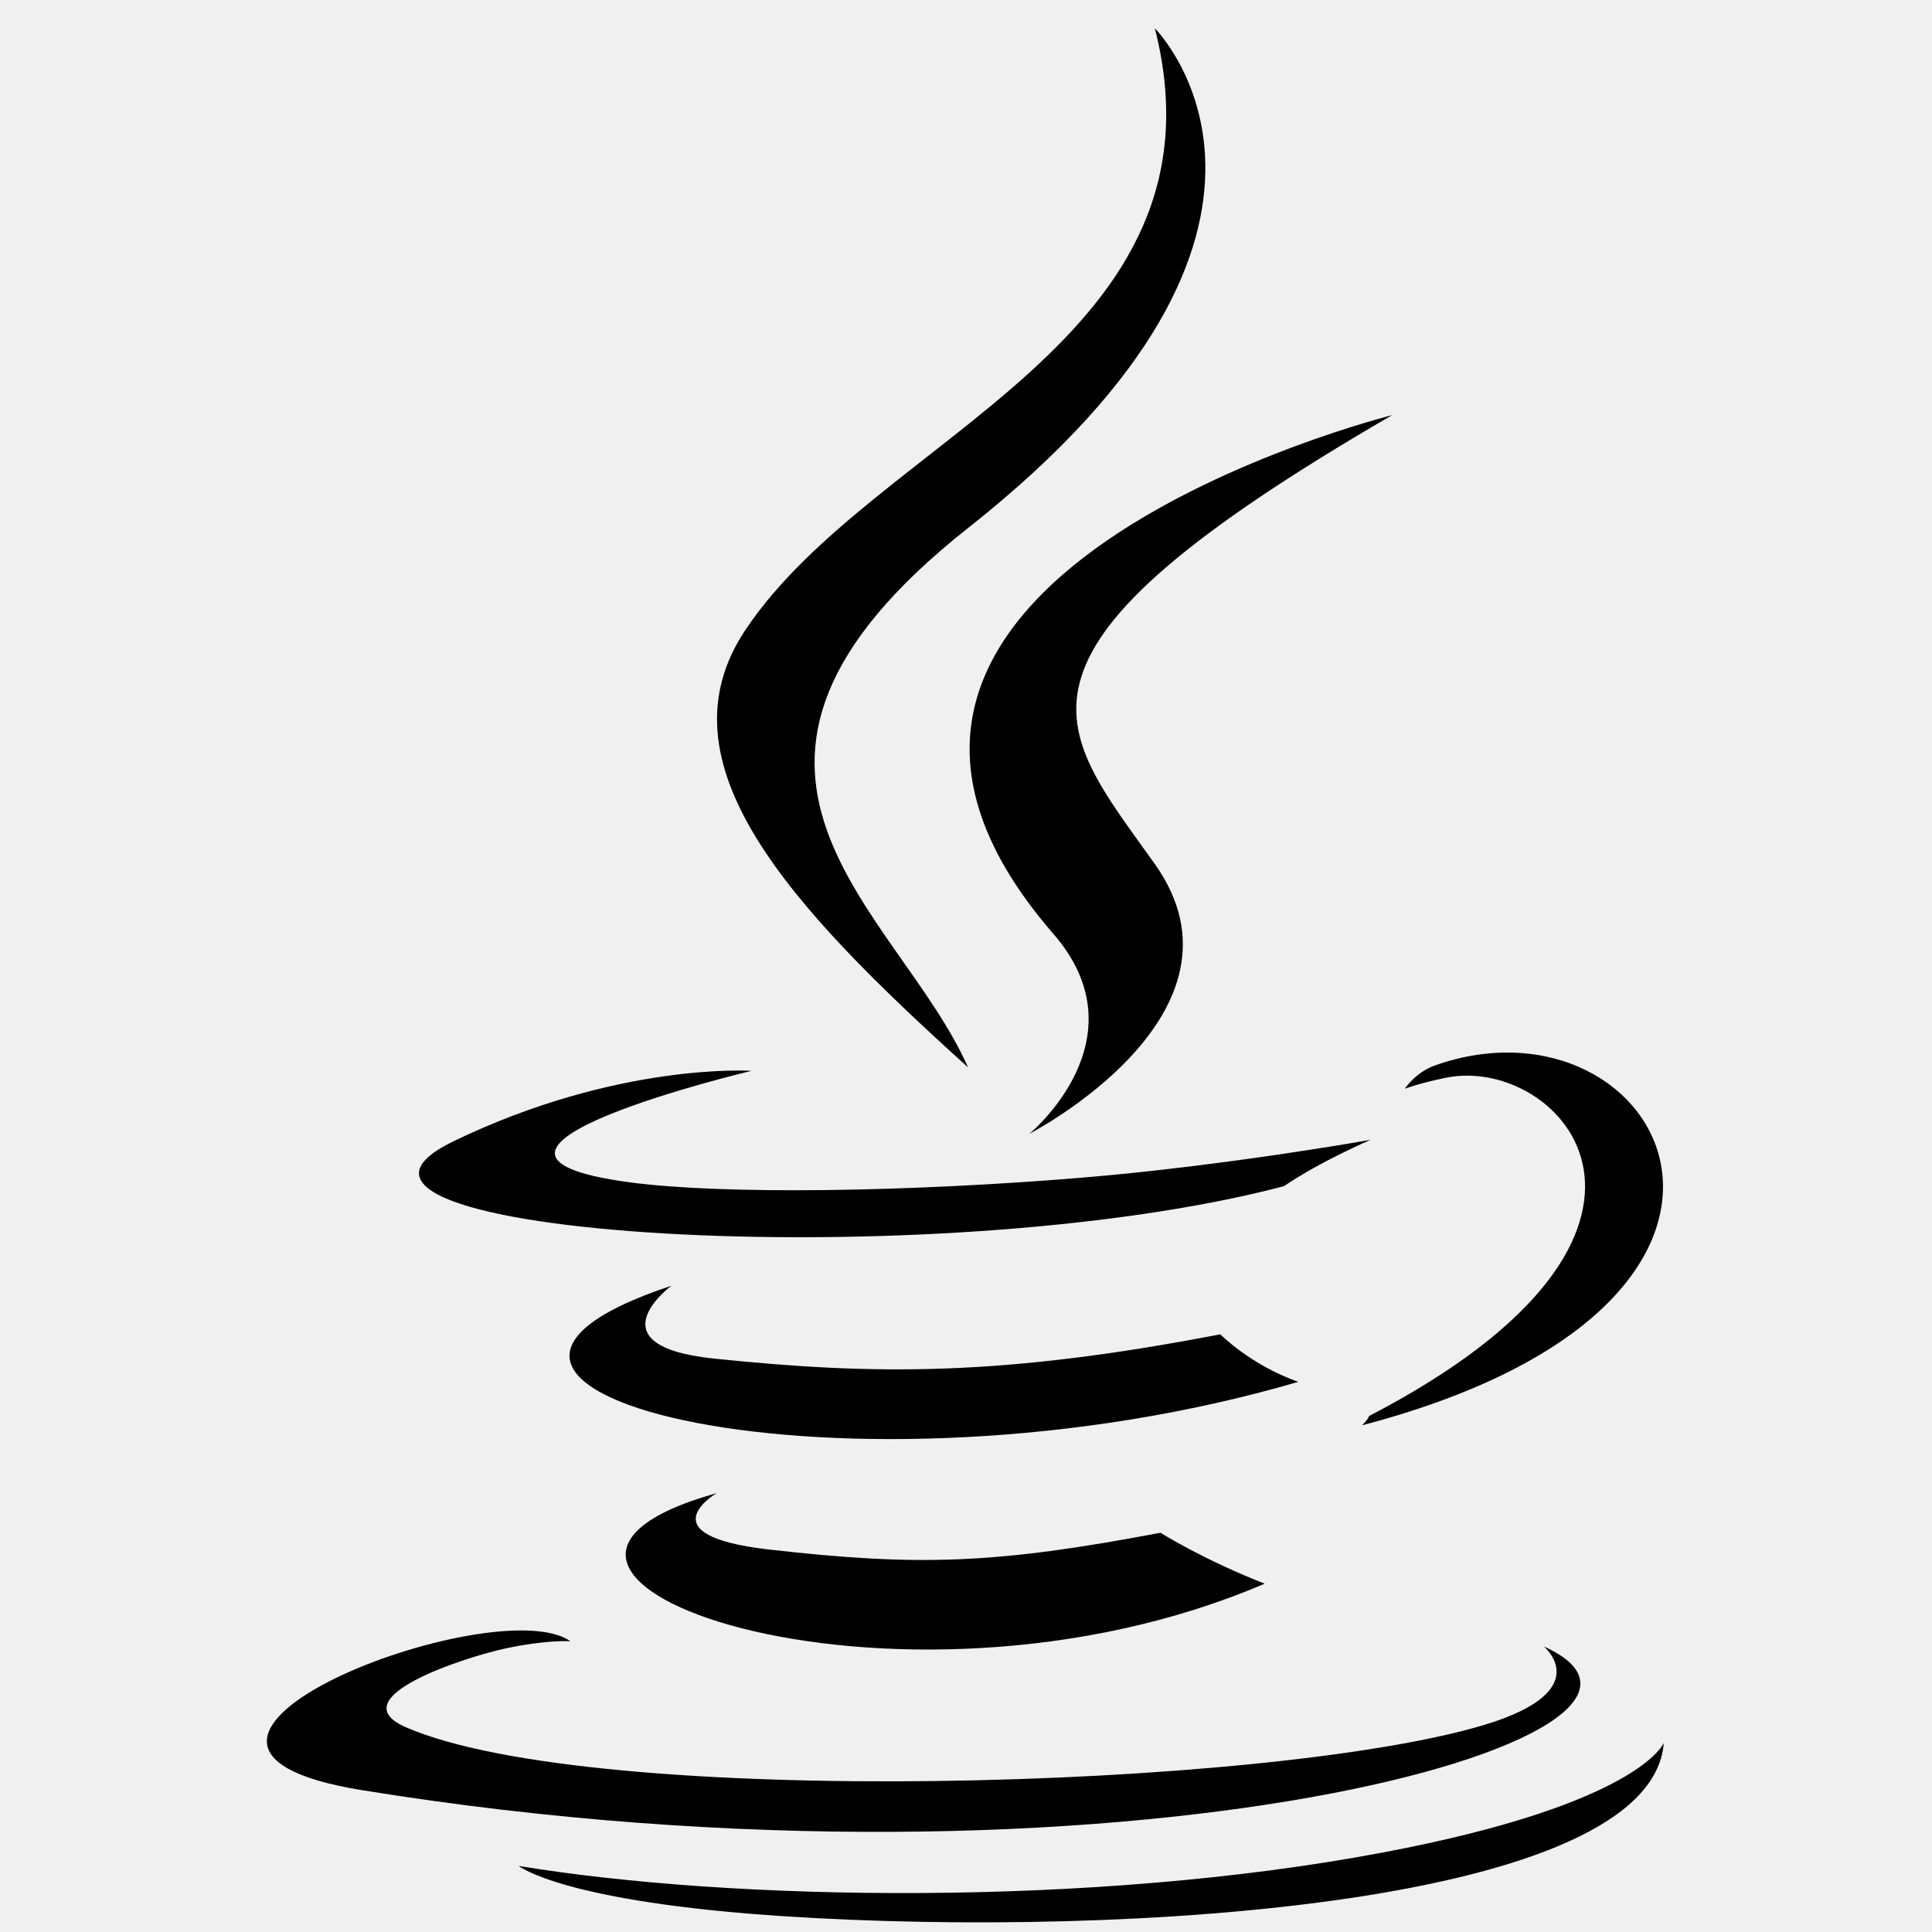
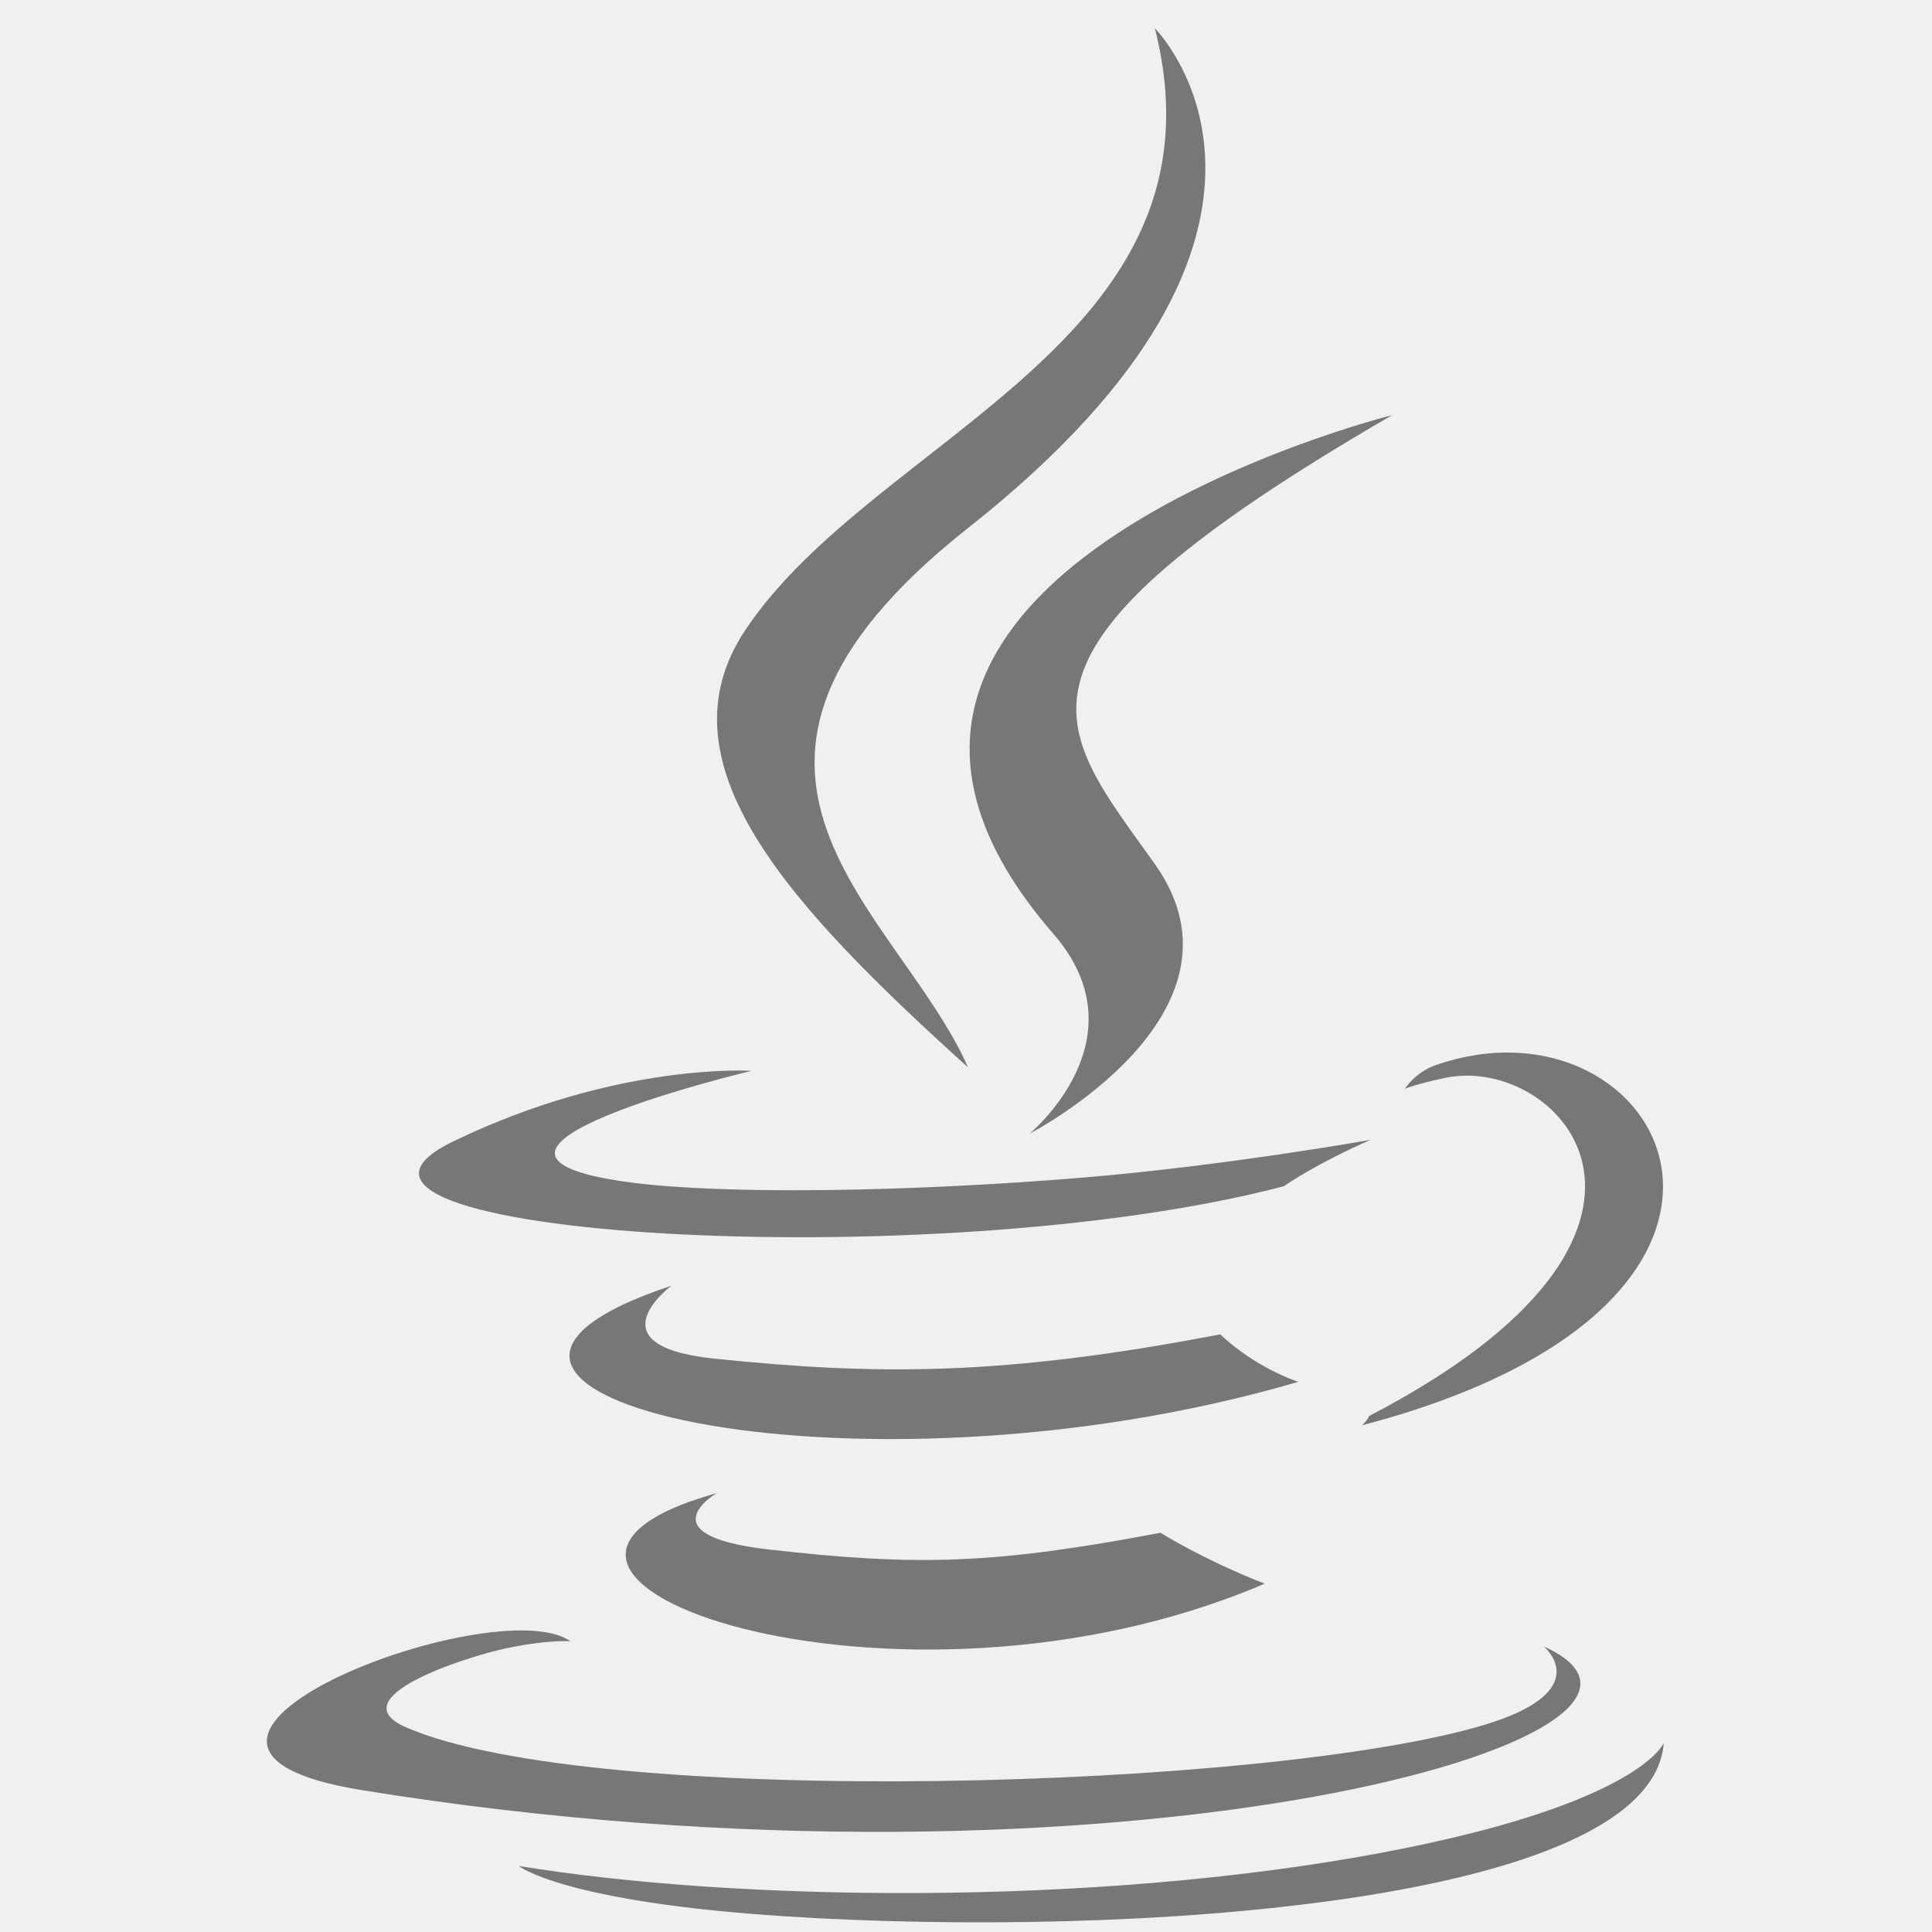
<svg xmlns="http://www.w3.org/2000/svg" width="56" height="56" viewBox="0 0 56 56" fill="none">
  <g clip-path="url(#clip0_380_526)">
-     <path d="M20.776 43.278C20.776 43.278 18.678 44.498 22.269 44.911C26.619 45.407 28.843 45.336 33.637 44.428C33.637 44.428 34.898 45.219 36.658 45.903C25.911 50.509 12.334 45.636 20.776 43.278ZM19.462 37.267C19.462 37.267 17.11 39.009 20.703 39.38C25.351 39.86 29.021 39.899 35.371 38.676C35.371 38.676 36.25 39.567 37.631 40.054C24.637 43.853 10.163 40.353 19.462 37.267Z" fill="#000000" />
-     <path d="M30.534 27.07C33.182 30.119 29.838 32.863 29.838 32.863C29.838 32.863 36.562 29.392 33.474 25.045C30.59 20.991 28.378 18.977 40.352 12.033C40.352 12.033 21.557 16.727 30.534 27.07Z" fill="#000000" />
-     <path d="M44.749 47.724C44.749 47.724 46.301 49.003 43.039 49.992C36.835 51.872 17.219 52.439 11.769 50.067C9.81 49.215 13.484 48.033 14.639 47.784C15.844 47.523 16.533 47.572 16.533 47.572C14.355 46.037 2.452 50.585 10.487 51.888C32.4 55.441 50.433 50.288 44.749 47.724ZM21.785 31.039C21.785 31.039 11.807 33.409 18.251 34.27C20.972 34.634 26.397 34.551 31.45 34.128C35.579 33.78 39.726 33.039 39.726 33.039C39.726 33.039 38.27 33.663 37.216 34.382C27.084 37.047 7.509 35.807 13.144 33.081C17.91 30.778 21.785 31.039 21.785 31.039ZM39.684 41.044C49.985 35.692 45.222 30.548 41.898 31.241C41.084 31.411 40.72 31.558 40.72 31.558C40.72 31.558 41.023 31.084 41.6 30.879C48.177 28.567 53.234 37.698 39.477 41.314C39.477 41.314 39.637 41.172 39.684 41.044Z" fill="#000000" />
-     <path d="M33.474 0.819C33.474 0.819 39.179 6.526 28.064 15.301C19.151 22.34 26.032 26.353 28.06 30.939C22.858 26.244 19.039 22.112 21.601 18.266C25.36 12.621 35.776 9.884 33.474 0.819Z" fill="#000000" />
-     <path d="M22.797 55.548C32.684 56.181 47.867 55.197 48.226 50.519C48.226 50.519 47.535 52.292 40.055 53.701C31.616 55.289 21.208 55.103 15.035 54.085C15.035 54.085 16.299 55.131 22.797 55.548Z" fill="#000000" />
+     <path d="M20.776 43.278C20.776 43.278 18.678 44.498 22.269 44.911C26.619 45.407 28.843 45.336 33.637 44.428C33.637 44.428 34.898 45.219 36.658 45.903C25.911 50.509 12.334 45.636 20.776 43.278ZM19.462 37.267C19.462 37.267 17.11 39.009 20.703 39.38C25.351 39.86 29.021 39.899 35.371 38.676C35.371 38.676 36.25 39.567 37.631 40.054C24.637 43.853 10.163 40.353 19.462 37.267Z" fill="#777777" />
+     <path d="M30.534 27.07C33.182 30.119 29.838 32.863 29.838 32.863C29.838 32.863 36.562 29.392 33.474 25.045C30.59 20.991 28.378 18.977 40.352 12.033C40.352 12.033 21.557 16.727 30.534 27.07Z" fill="#777777" />
+     <path d="M44.749 47.724C44.749 47.724 46.301 49.003 43.039 49.992C36.835 51.872 17.219 52.439 11.769 50.067C9.81 49.215 13.484 48.033 14.639 47.784C15.844 47.523 16.533 47.572 16.533 47.572C14.355 46.037 2.452 50.585 10.487 51.888C32.4 55.441 50.433 50.288 44.749 47.724ZM21.785 31.039C21.785 31.039 11.807 33.409 18.251 34.27C20.972 34.634 26.397 34.551 31.45 34.128C35.579 33.78 39.726 33.039 39.726 33.039C39.726 33.039 38.27 33.663 37.216 34.382C27.084 37.047 7.509 35.807 13.144 33.081C17.91 30.778 21.785 31.039 21.785 31.039ZM39.684 41.044C49.985 35.692 45.222 30.548 41.898 31.241C41.084 31.411 40.72 31.558 40.72 31.558C40.72 31.558 41.023 31.084 41.6 30.879C48.177 28.567 53.234 37.698 39.477 41.314C39.477 41.314 39.637 41.172 39.684 41.044Z" fill="#777777" />
+     <path d="M33.474 0.819C33.474 0.819 39.179 6.526 28.064 15.301C19.151 22.34 26.032 26.353 28.06 30.939C22.858 26.244 19.039 22.112 21.601 18.266C25.36 12.621 35.776 9.884 33.474 0.819Z" fill="#777777" />
+     <path d="M22.797 55.548C32.684 56.181 47.867 55.197 48.226 50.519C48.226 50.519 47.535 52.292 40.055 53.701C31.616 55.289 21.208 55.103 15.035 54.085C15.035 54.085 16.299 55.131 22.797 55.548Z" fill="#777777" />
  </g>
  <defs>
    <clipPath id="clip0_380_526">
      <rect width="55" height="55" fill="white" transform="translate(0.5 0.760254)" />
    </clipPath>
  </defs>
</svg>
